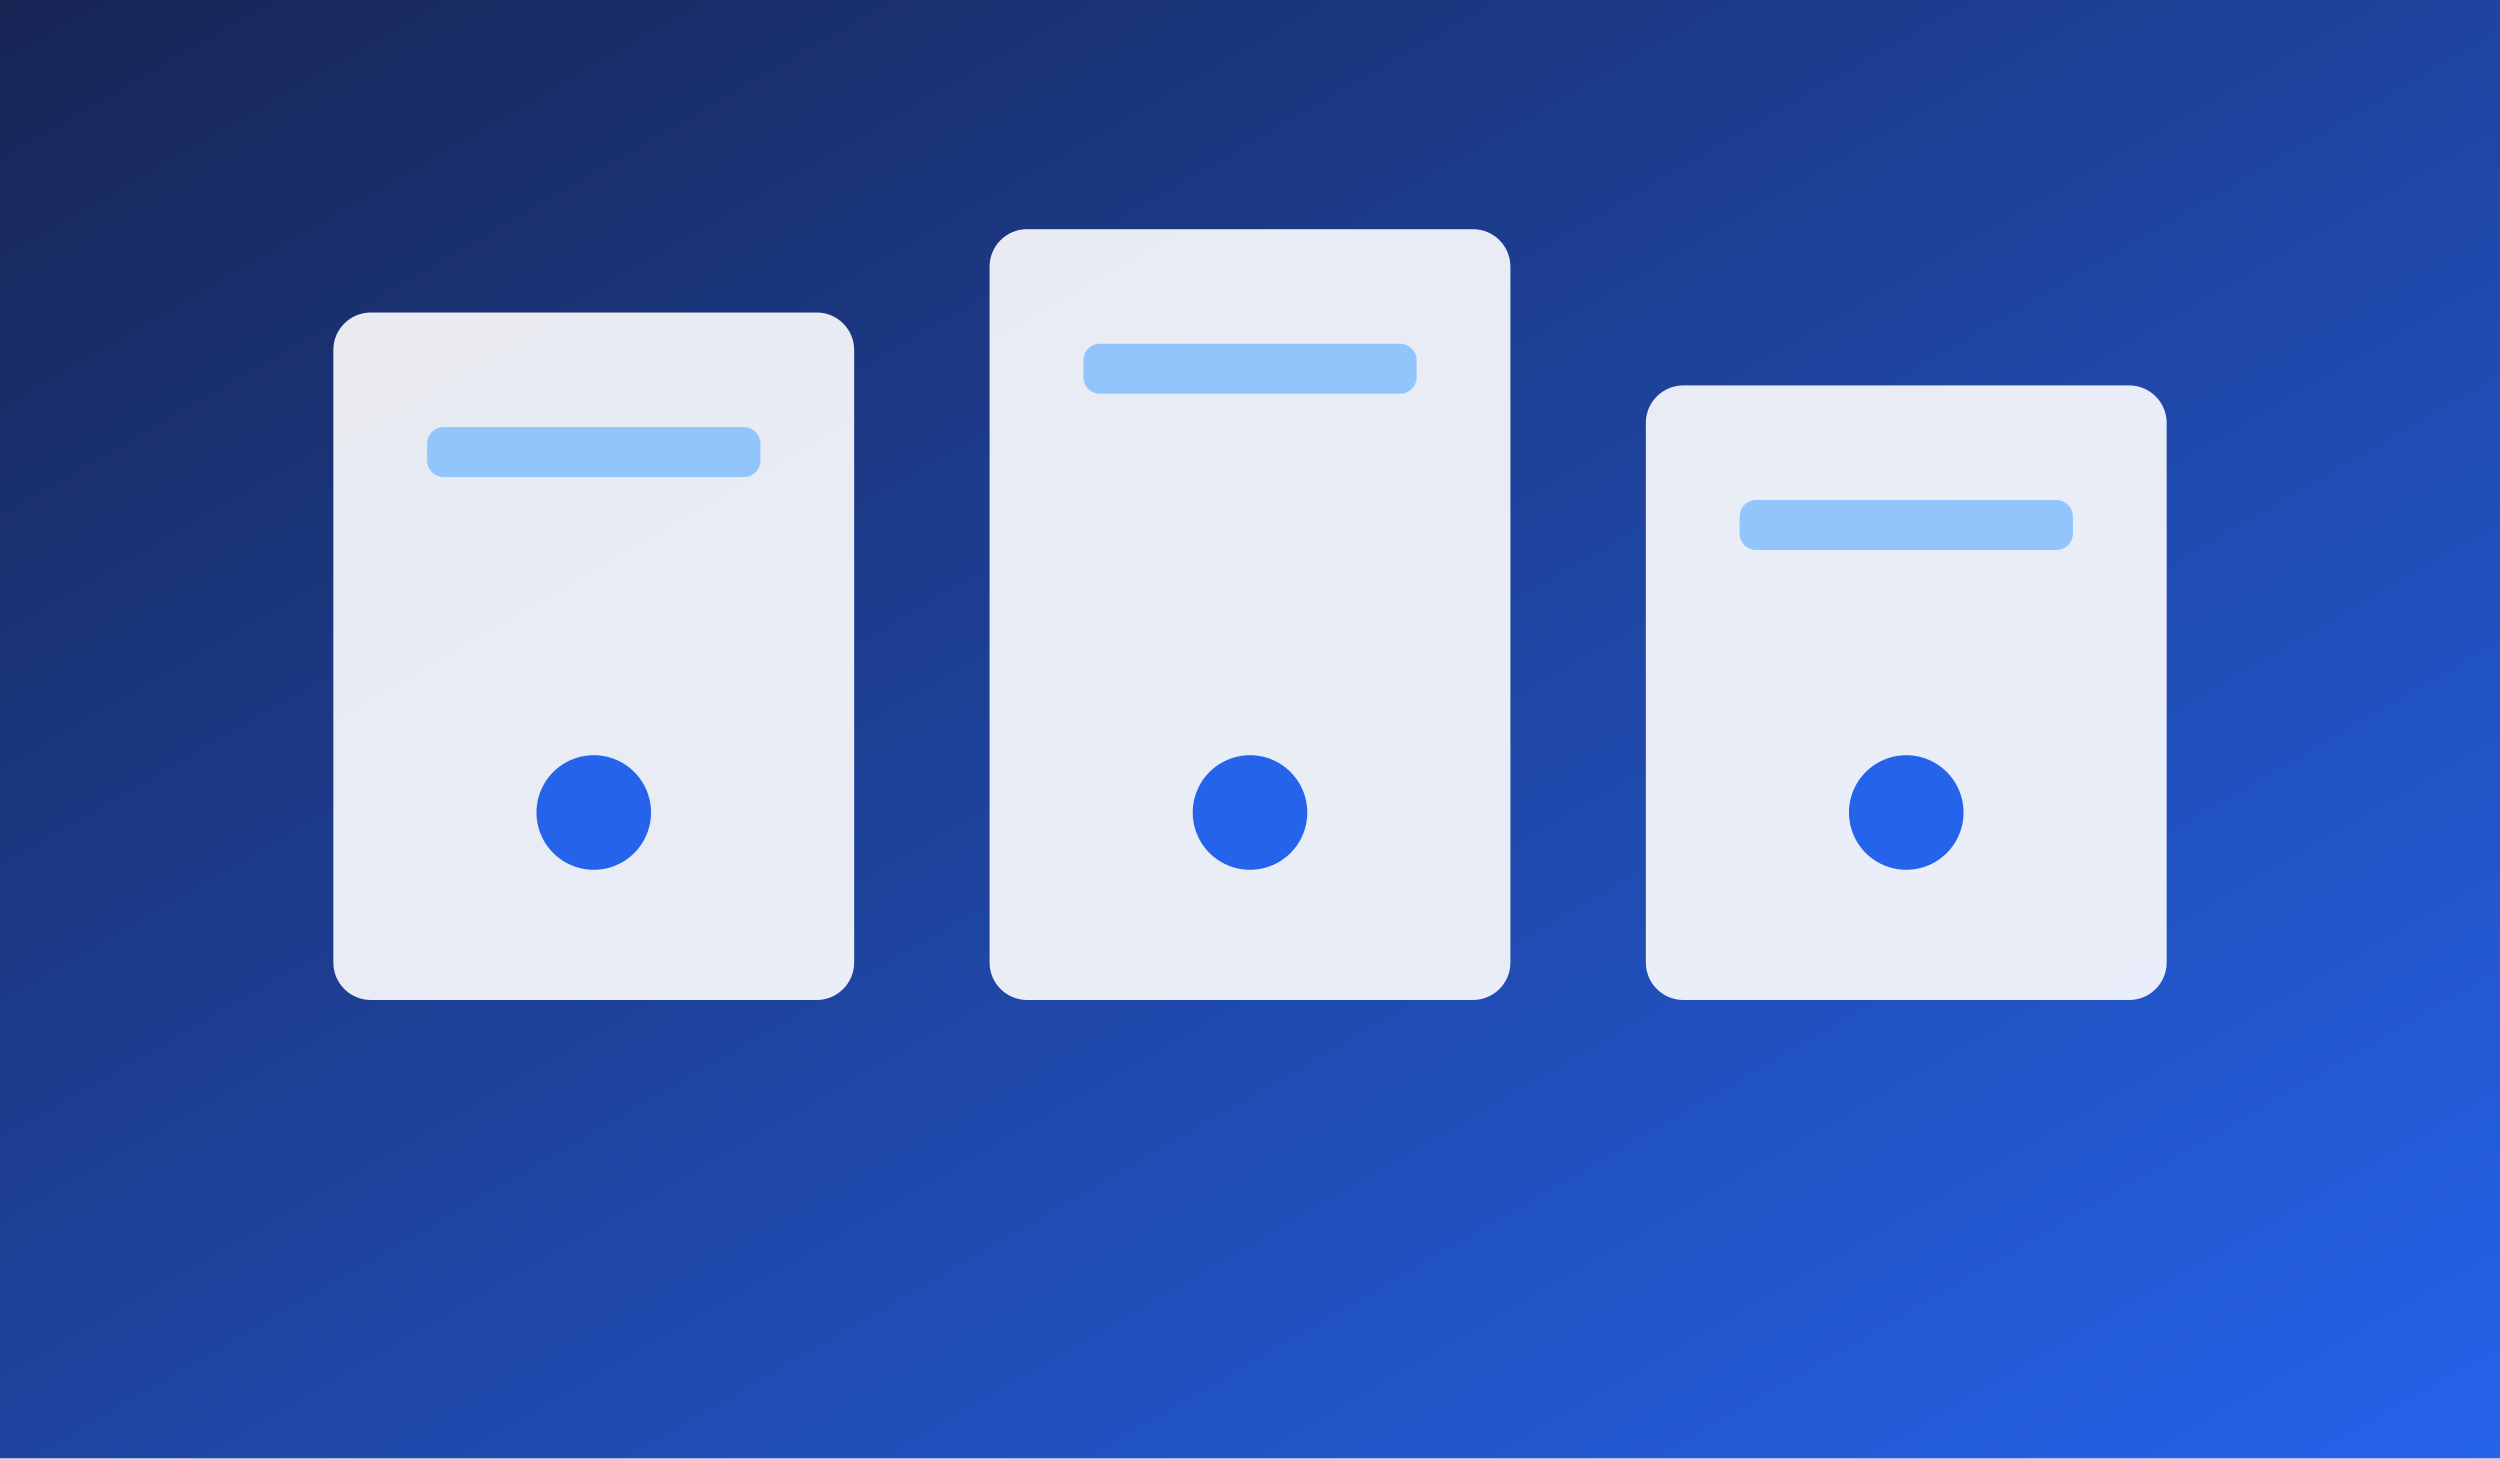
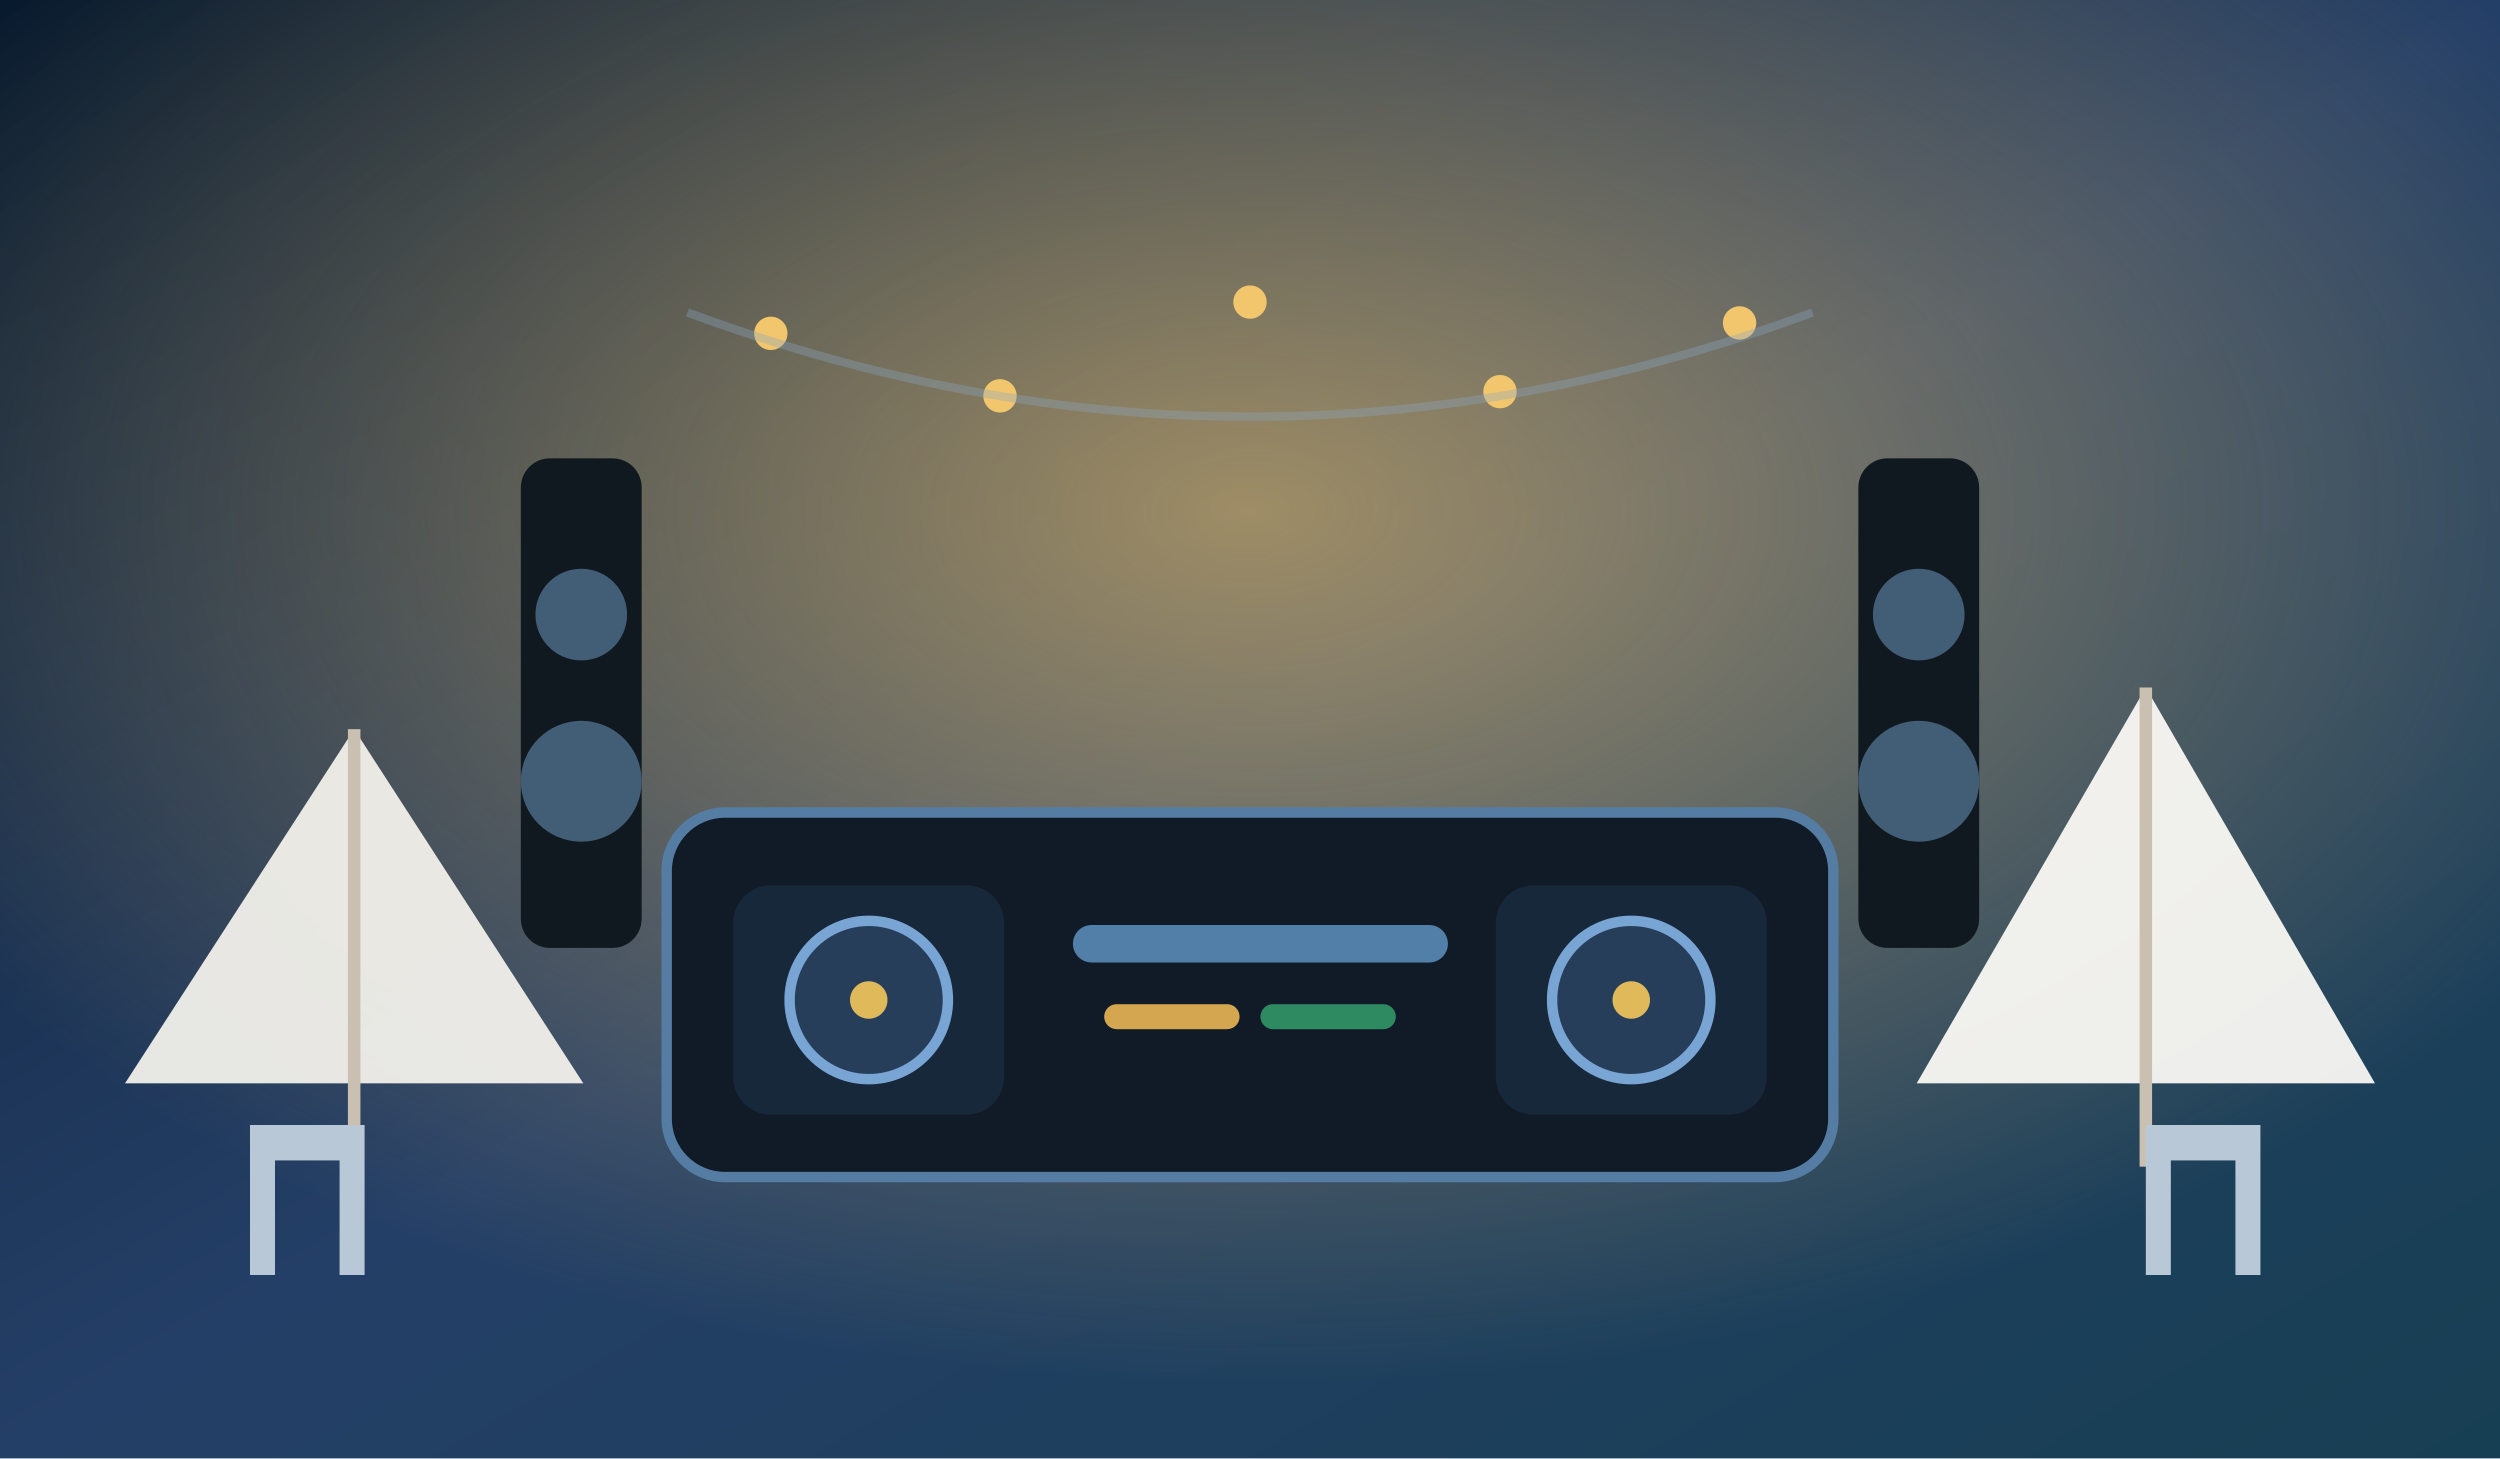
<svg xmlns="http://www.w3.org/2000/svg" viewBox="0 0 1200 700">
  <defs>
-     <linearGradient id="g" x1="0" y1="0" x2="1" y2="1">
-       <stop stop-color="#172554" />
-       <stop offset="1" stop-color="#2563EB" />
+     <linearGradient id="night" x1="0" y1="0" x2="1" y2="1">
+       <stop stop-color="#081a2d" />
+       <stop offset=".5" stop-color="#243f67" />
+       <stop offset="1" stop-color="#173f53" />
    </linearGradient>
+     <radialGradient id="light" cx="50%" cy="35%" r="60%">
+       <stop stop-color="#f3c56b" stop-opacity=".6" />
+       <stop offset="1" stop-color="#f3c56b" stop-opacity="0" />
+     </radialGradient>
  </defs>
-   <rect width="1200" height="700" fill="url(#g)" />
-   <g fill="#fff" opacity=".9">
-     <rect x="160" y="150" width="250" height="330" rx="18" />
-     <rect x="475" y="110" width="250" height="370" rx="18" />
-     <rect x="790" y="185" width="250" height="295" rx="18" />
+   <rect width="1200" height="700" fill="url(#night)" />
+   <rect width="1200" height="700" fill="url(#light)" />
+   <path d="M60 520L170 350L280 520Z" fill="#f7f5ef" opacity=".92" />
+   <path d="M920 520L1030 330L1140 520Z" fill="#fffdf8" opacity=".92" />
+   <path d="M170 350V560M1030 330V560" stroke="#c9c0b1" stroke-width="6" />
+   <g fill="#b9c8d6">
+     <path d="M120 540h55v72h-12v-55h-31v55h-12Z" />
+     <path d="M1030 540h55v72h-12v-55h-31v55h-12Z" />
  </g>
-   <g fill="#93C5FD">
-     <rect x="205" y="205" width="160" height="24" rx="8" />
-     <rect x="520" y="165" width="160" height="24" rx="8" />
-     <rect x="835" y="240" width="160" height="24" rx="8" />
+   <rect x="320" y="390" width="560" height="175" rx="28" fill="#111b27" stroke="#557da3" stroke-width="5" />
+   <rect x="352" y="425" width="130" height="110" rx="18" fill="#18283b" />
+   <rect x="718" y="425" width="130" height="110" rx="18" fill="#18283b" />
+   <circle cx="417" cy="480" r="38" fill="#273e5b" stroke="#78a5d3" stroke-width="5" />
+   <circle cx="783" cy="480" r="38" fill="#273e5b" stroke="#78a5d3" stroke-width="5" />
+   <circle cx="417" cy="480" r="9" fill="#e0b95b" />
+   <circle cx="783" cy="480" r="9" fill="#e0b95b" />
+   <rect x="515" y="444" width="180" height="18" rx="9" fill="#527fa8" />
+   <rect x="530" y="482" width="65" height="12" rx="6" fill="#d4a650" />
+   <rect x="605" y="482" width="65" height="12" rx="6" fill="#2e8a61" />
+   <g>
+     <rect x="250" y="220" width="58" height="235" rx="14" fill="#111920" />
+     <rect x="892" y="220" width="58" height="235" rx="14" fill="#111920" />
  </g>
-   <path d="M285 390h0M600 390h0M915 390h0" stroke="#2563EB" stroke-width="55" stroke-linecap="round" />
+   <g fill="#425d76">
+     <circle cx="279" cy="295" r="22" />
+     <circle cx="279" cy="375" r="29" />
+     <circle cx="921" cy="295" r="22" />
+     <circle cx="921" cy="375" r="29" />
+   </g>
+   <g fill="#f1c66d">
+     <circle cx="370" cy="160" r="8" />
+     <circle cx="480" cy="190" r="8" />
+     <circle cx="600" cy="145" r="8" />
+     <circle cx="720" cy="188" r="8" />
+     <circle cx="835" cy="155" r="8" />
+   </g>
+   <path d="M330 150Q600 250 870 150" fill="none" stroke="#89a7c2" stroke-width="4" opacity=".35" />
</svg>
